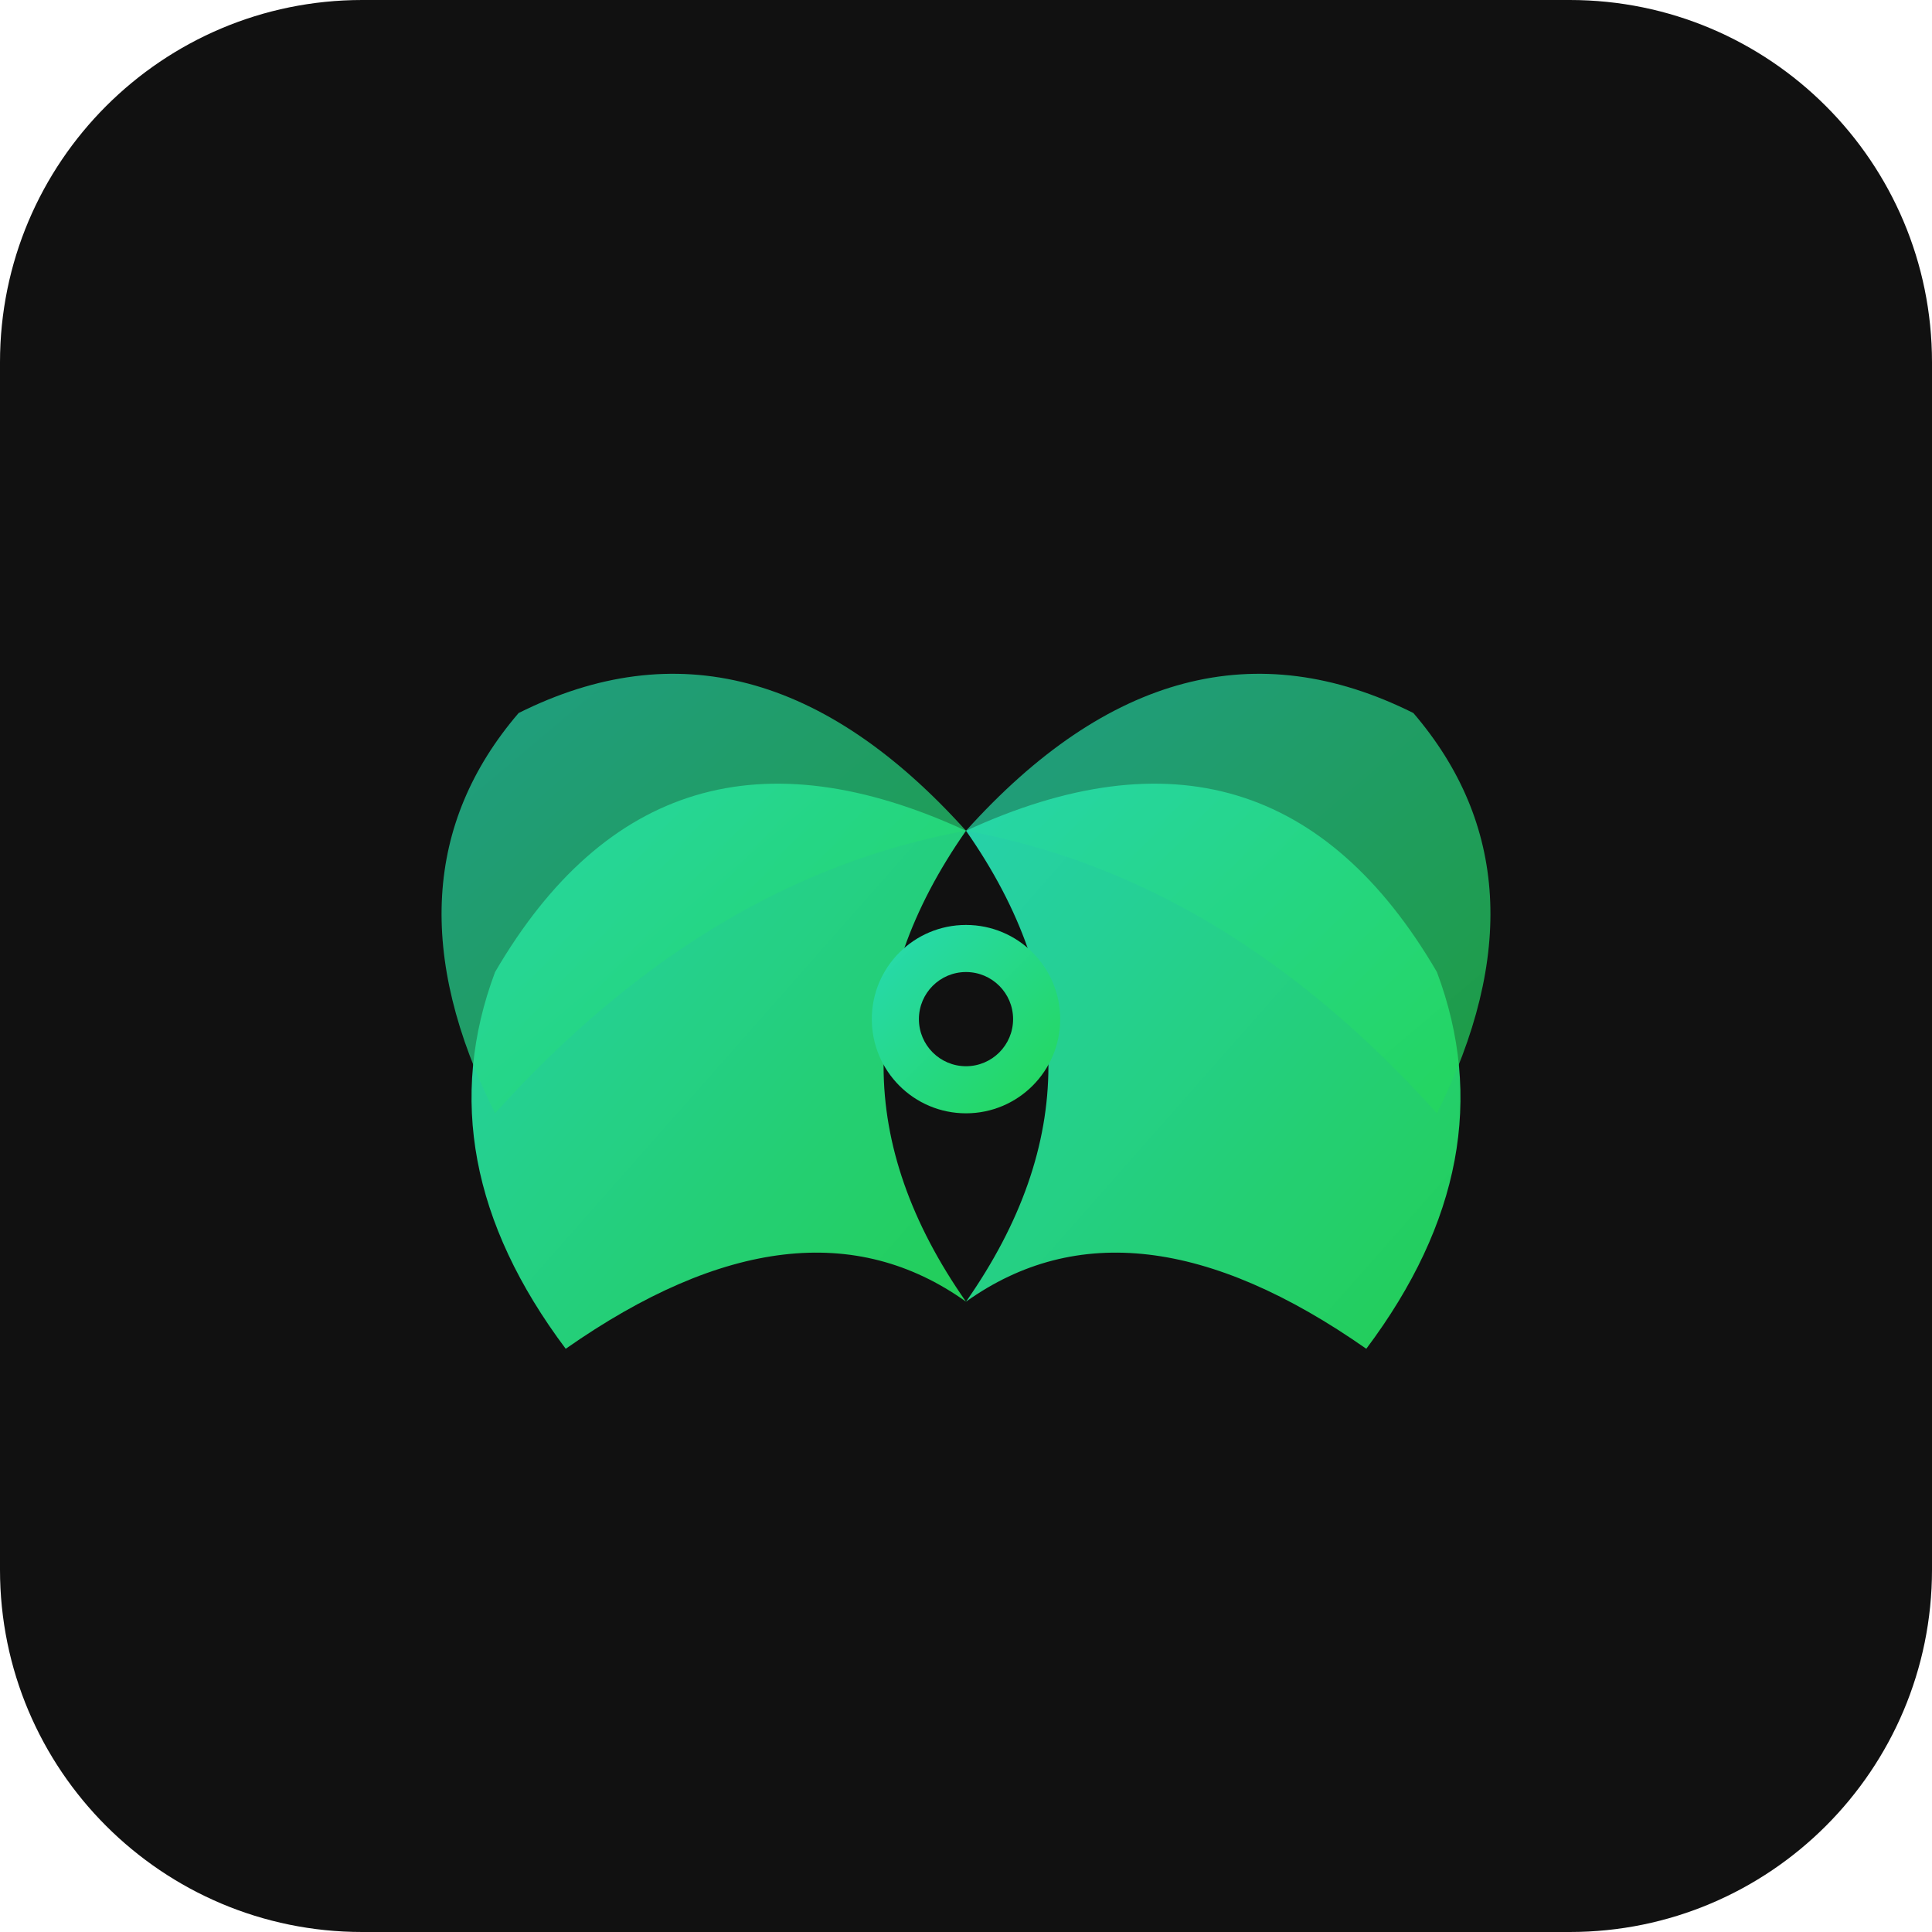
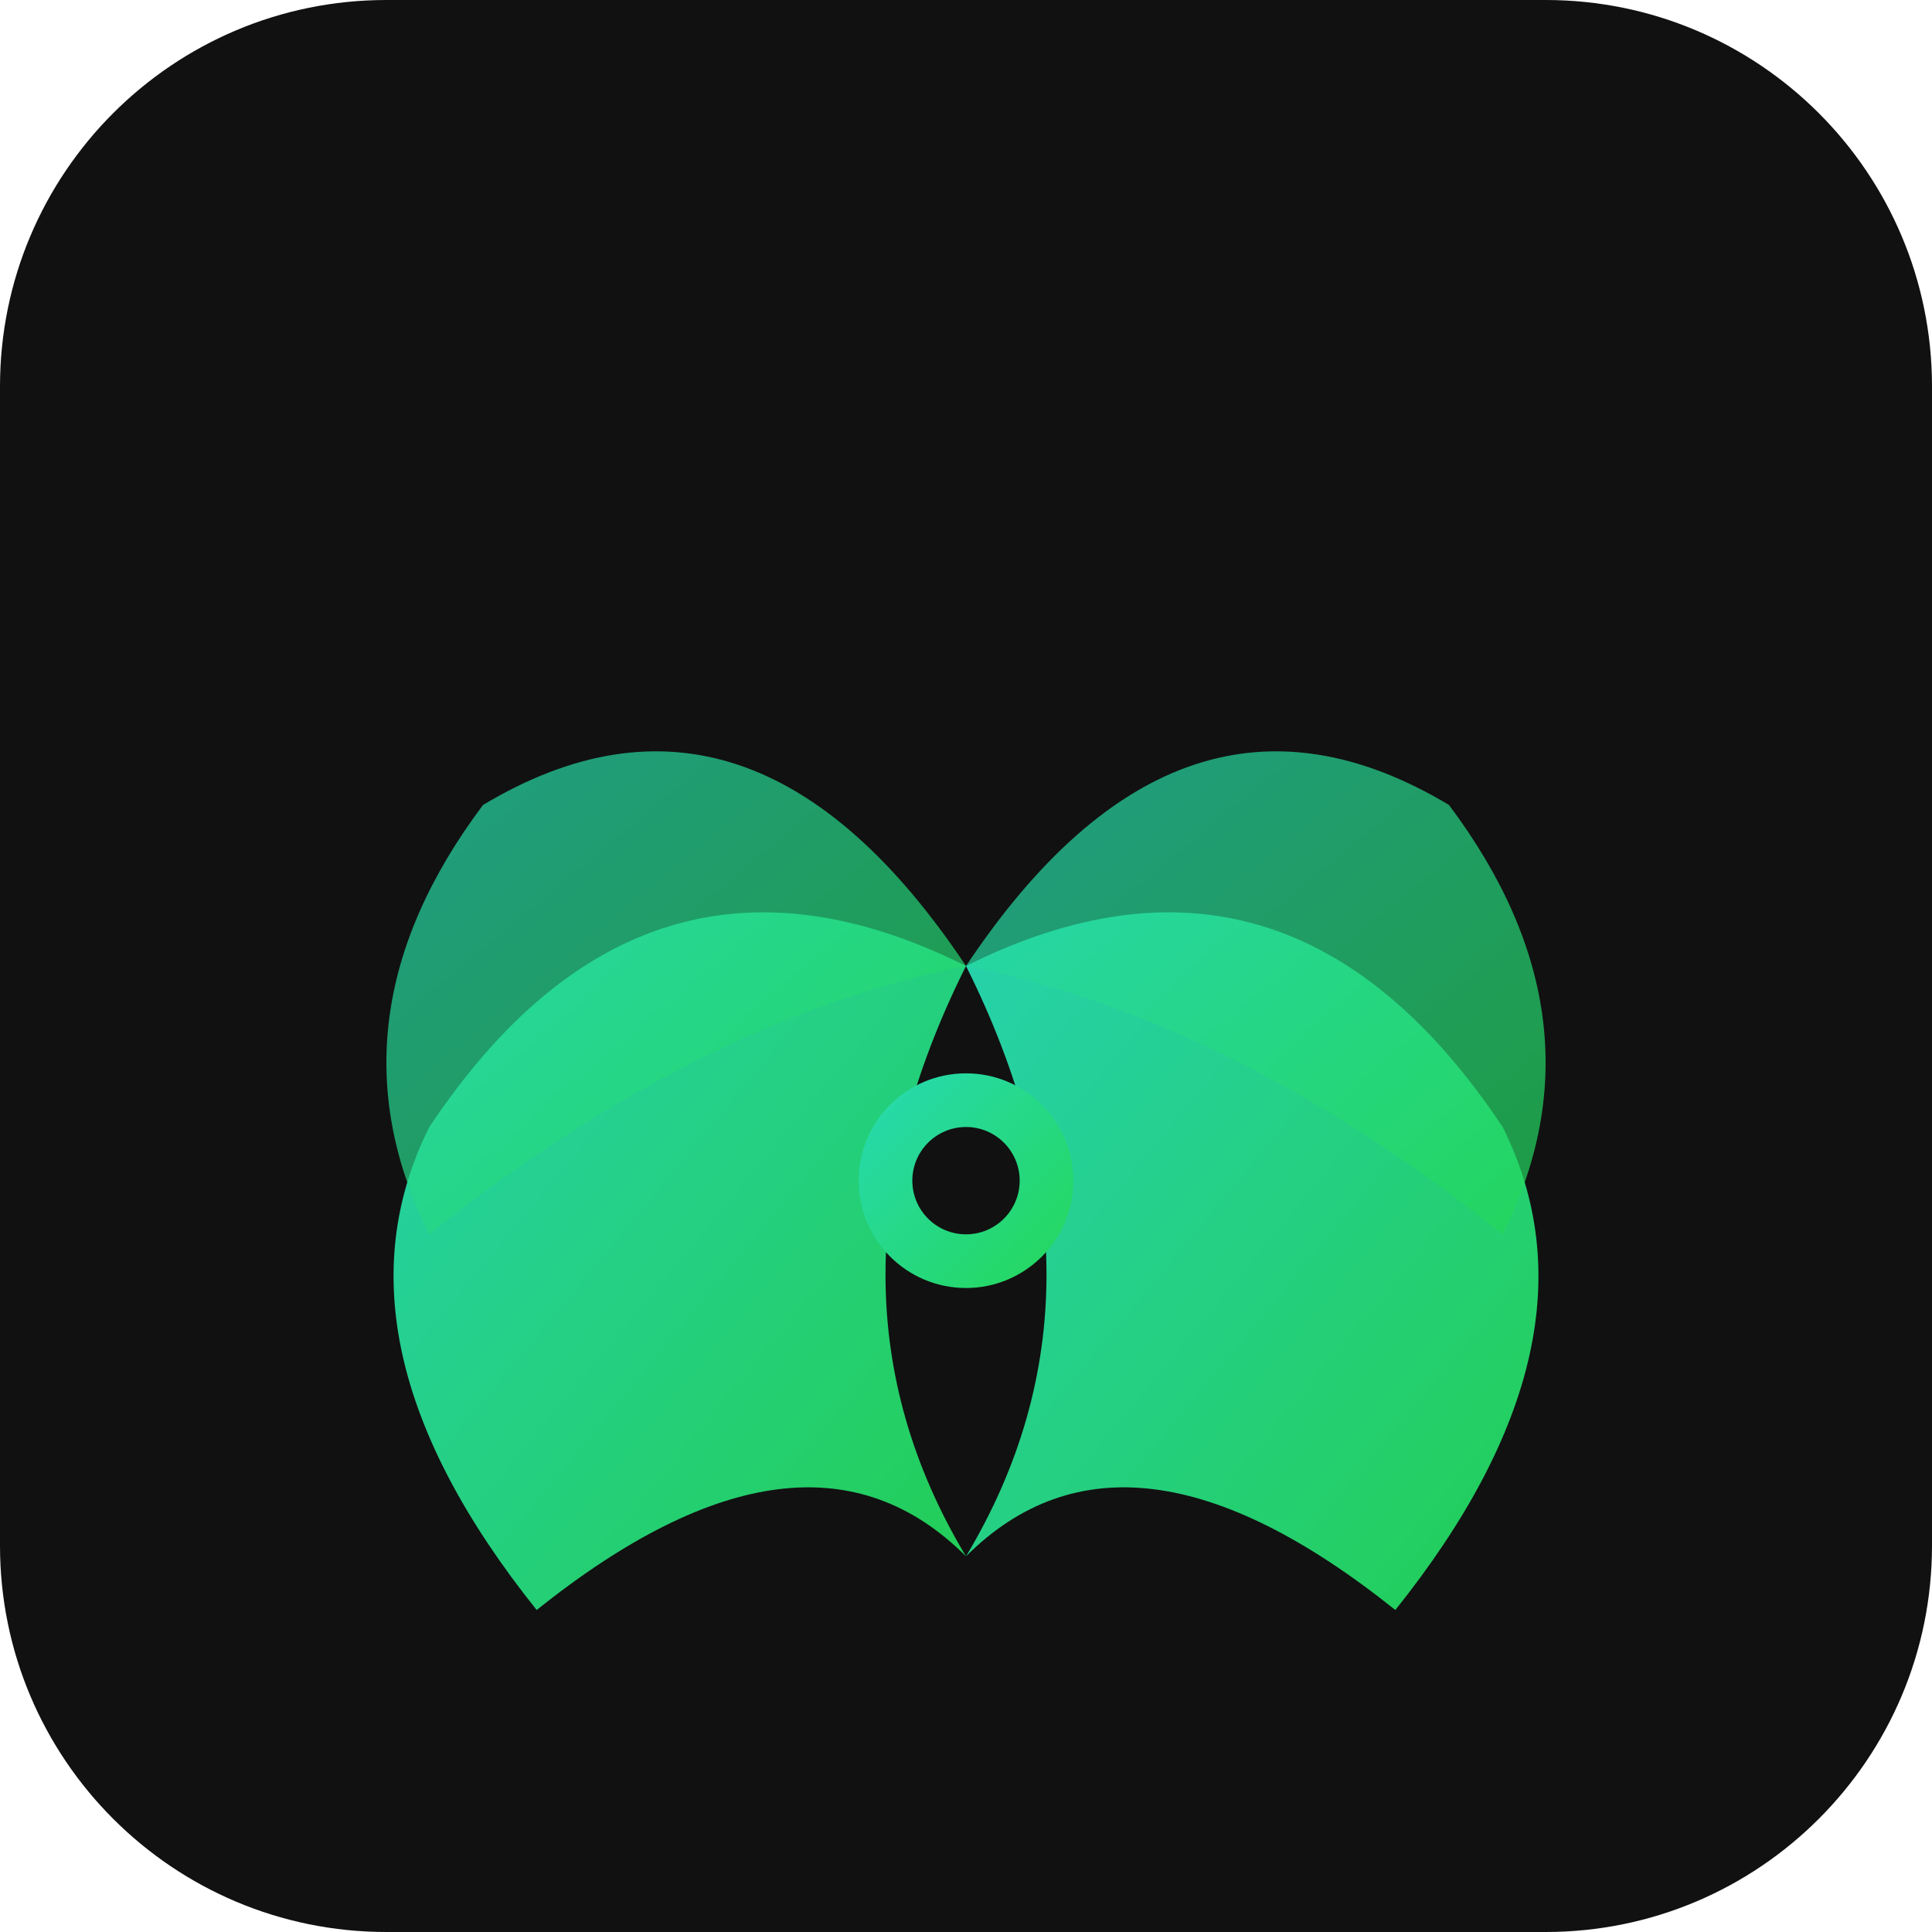
- <svg xmlns="http://www.w3.org/2000/svg" viewBox="0 0 64 64" fill="none">
-   <rect width="64" height="64" rx="12" fill="#111" />
-   <g transform="translate(7.04, 2.56) scale(0.78)">
-     <defs>
-       <linearGradient id="wg" x1="0%" y1="0%" x2="100%" y2="100%">
-         <stop offset="0%" stop-color="#27dab4" />
-         <stop offset="100%" stop-color="#24d758" />
-       </linearGradient>
-     </defs>
-     <g transform="translate(7, 12)">
-       <path d="M25 20 Q12 14 5 26 Q2 34 8 42 Q18 35 25 40 Q18 30 25 20" fill="url(#wg)" opacity="0.95" />
-       <path d="M25 20 Q16 10 6 15 Q0 22 5 32 Q14 22 25 20" fill="url(#wg)" opacity="0.7" />
-       <path d="M25 20 Q38 14 45 26 Q48 34 42 42 Q32 35 25 40 Q32 30 25 20" fill="url(#wg)" opacity="0.95" />
-       <path d="M25 20 Q34 10 44 15 Q50 22 45 32 Q36 22 25 20" fill="url(#wg)" opacity="0.7" />
-       <circle cx="25" cy="28" r="4" fill="url(#wg)" />
-       <circle cx="25" cy="28" r="2" fill="#111" />
-     </g>
+ <svg xmlns="http://www.w3.org/2000/svg" viewBox="0 0 180 180" fill="none">
+   <defs>
+     <linearGradient id="wg" x1="0%" y1="0%" x2="100%" y2="100%">
+       <stop offset="0%" stop-color="#27dab4" />
+       <stop offset="100%" stop-color="#24d758" />
+     </linearGradient>
+   </defs>
+   <rect width="180" height="180" rx="36" fill="#111" />
+   <g transform="translate(30, 35)">
+     <path d="M60 55 Q30 40 10 70 Q0 90 20 115 Q45 95 60 110 Q45 85 60 55" fill="url(#wg)" opacity="0.95" />
+     <path d="M60 55 Q40 25 15 40 Q0 60 10 80 Q35 60 60 55" fill="url(#wg)" opacity="0.7" />
+     <path d="M60 55 Q90 40 110 70 Q120 90 100 115 Q75 95 60 110 Q75 85 60 55" fill="url(#wg)" opacity="0.95" />
+     <path d="M60 55 Q80 25 105 40 Q120 60 110 80 Q85 60 60 55" fill="url(#wg)" opacity="0.7" />
+     <circle cx="60" cy="75" r="10" fill="url(#wg)" />
+     <circle cx="60" cy="75" r="5" fill="#111" />
  </g>
</svg>
